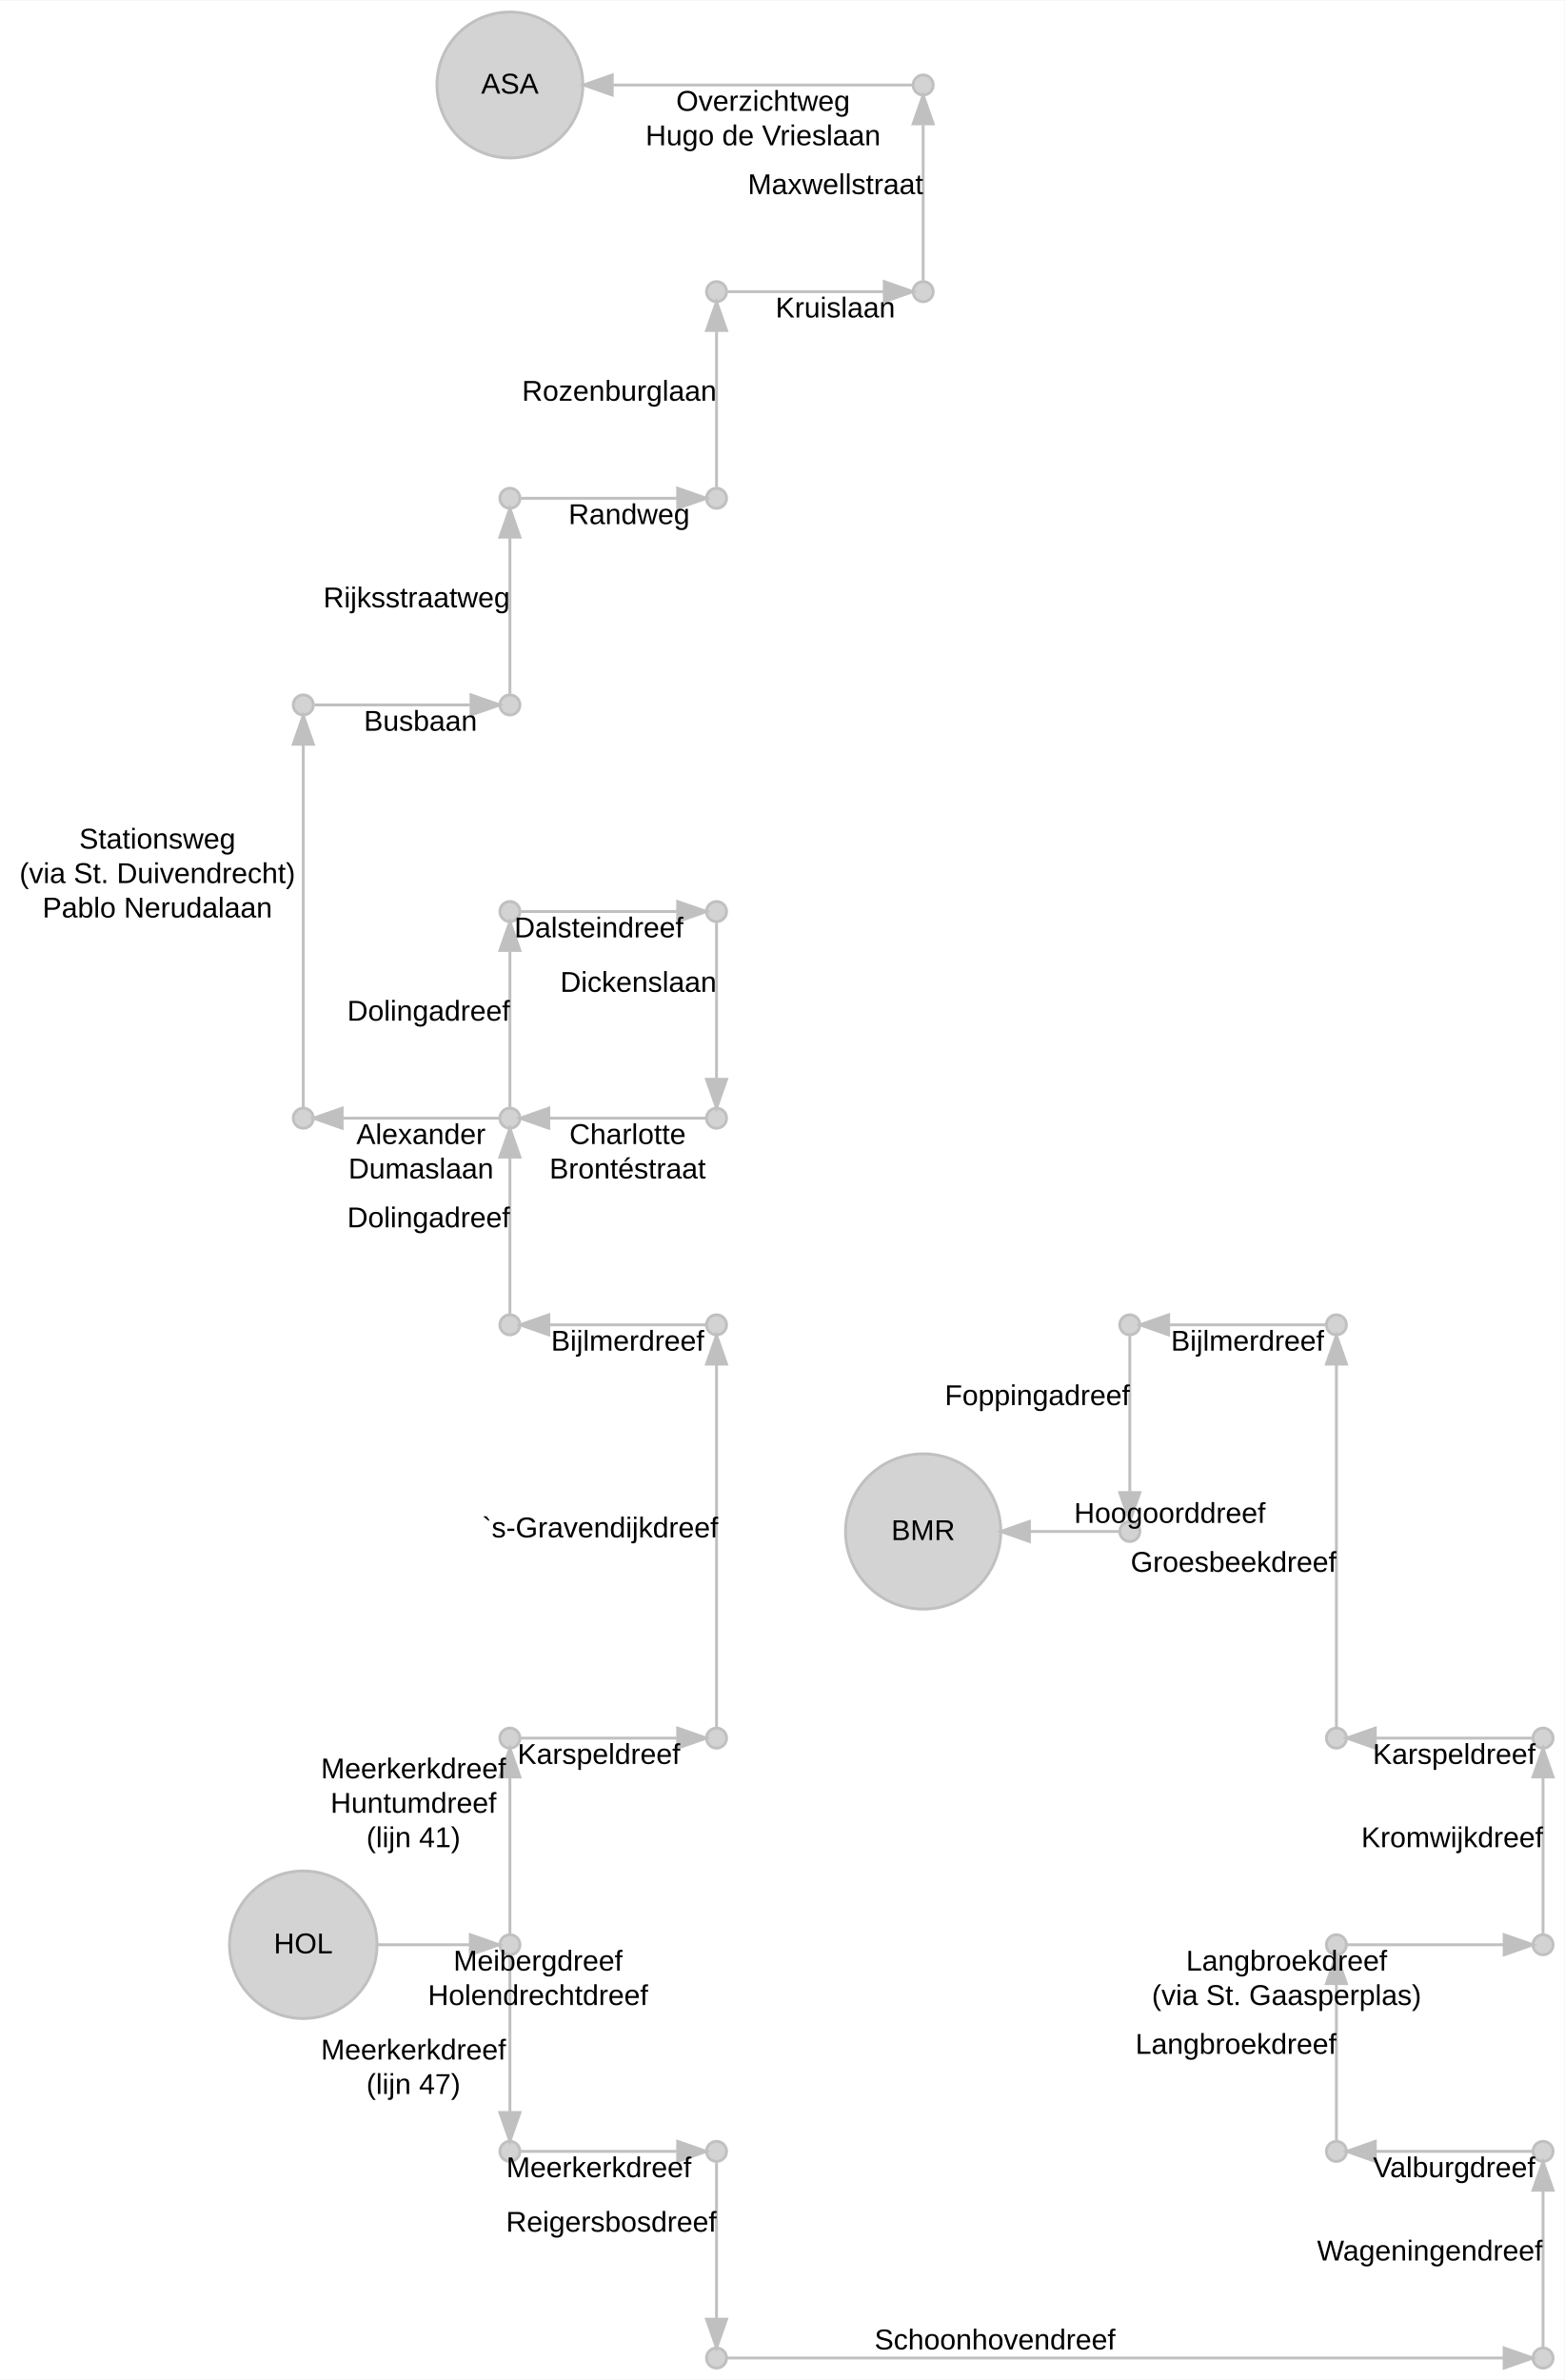
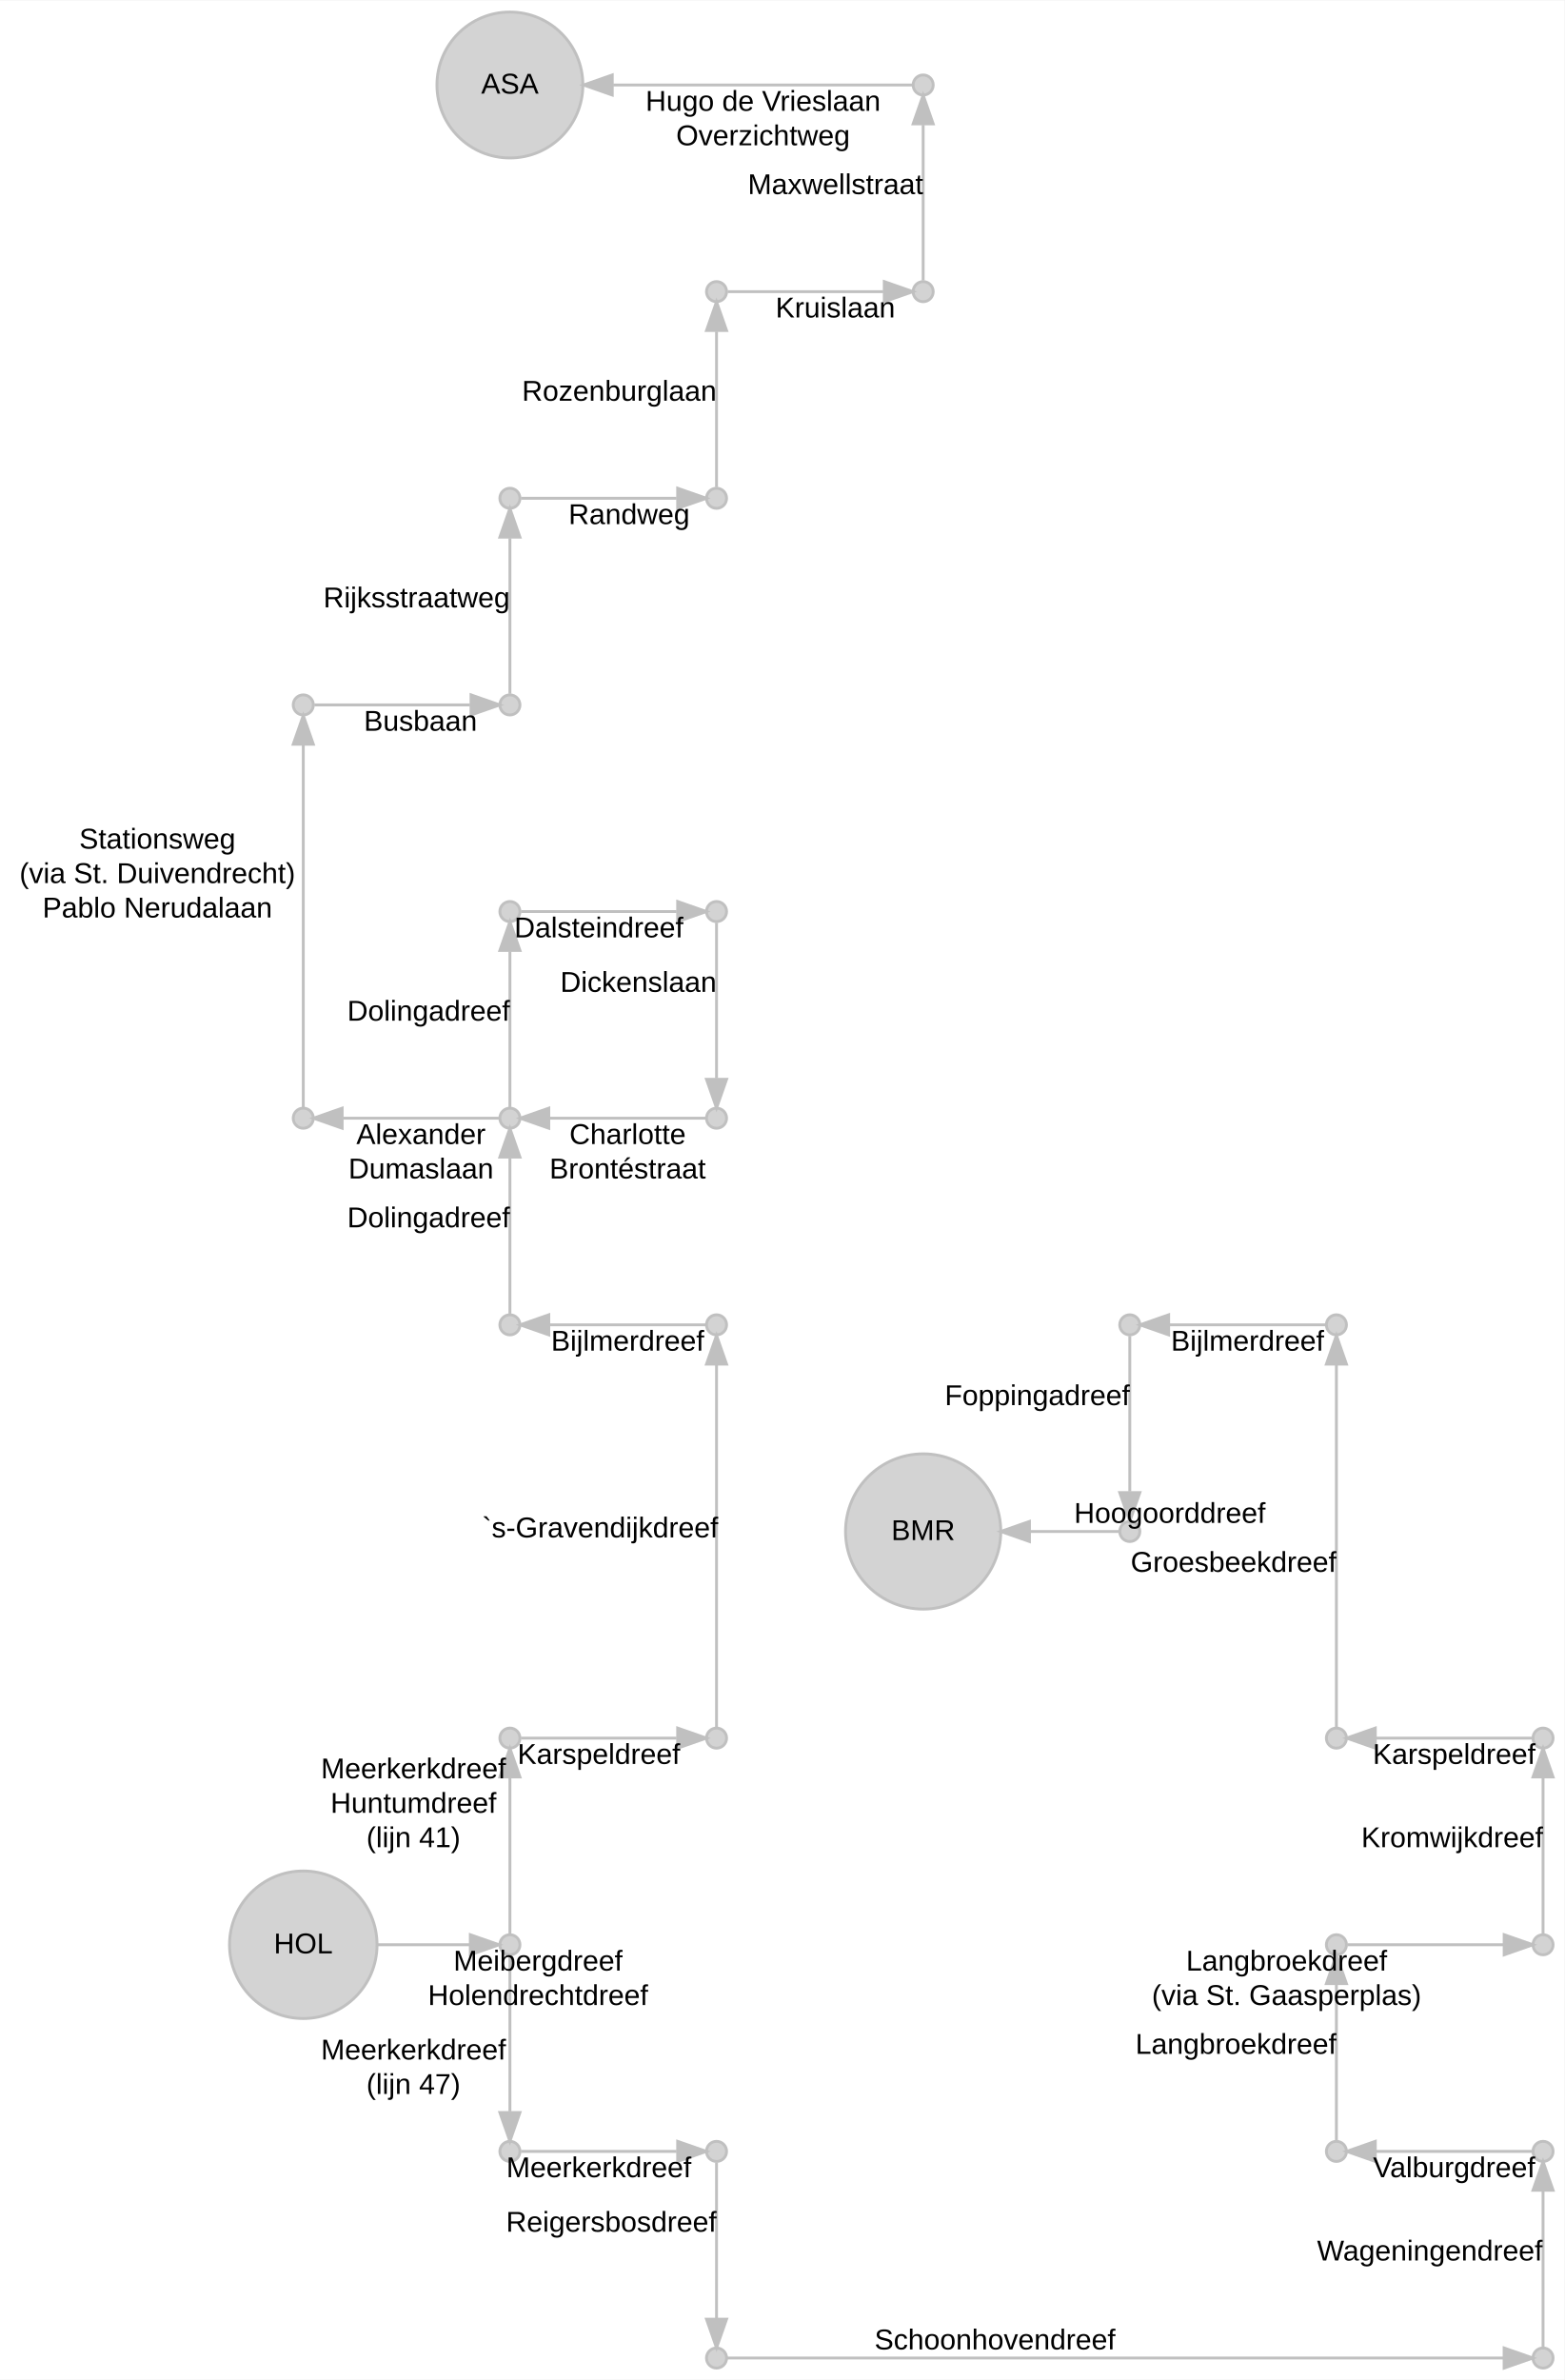
<svg xmlns="http://www.w3.org/2000/svg" width="545pt" height="829pt" viewBox="0.00 0.00 545.18 828.96">
  <g id="graph0" class="graph" transform="scale(1 1) rotate(0) translate(4 824.9608)">
    <polygon fill="#ffffff" stroke="transparent" points="-4,4 -4,-824.961 541.179,-824.961 541.179,4 -4,4" />
    <g id="node1" class="node">
      <ellipse fill="#d3d3d3" stroke="#c0c0c0" cx="173.679" cy="-795.5" rx="25.422" ry="25.422" />
      <text text-anchor="middle" x="173.679" y="-792.5" font-family="Arial" font-size="10.00" fill="#000000">ASA</text>
    </g>
    <g id="node2" class="node">
      <ellipse fill="#d3d3d3" stroke="#c0c0c0" cx="317.679" cy="-795.5" rx="3.5" ry="3.5" />
    </g>
    <g id="edge1" class="edge">
      <path fill="none" stroke="#c0c0c0" d="M314.119,-795.5C299.929,-795.5 246.385,-795.5 209.668,-795.5" />
      <polygon fill="#c0c0c0" stroke="#c0c0c0" points="209.34,-792 199.34,-795.5 209.34,-799 209.34,-792" />
-       <text text-anchor="middle" x="261.894" y="-786.5" font-family="Arial" font-size="10.00" fill="#000000">Overzichtweg </text>
-       <text text-anchor="middle" x="261.894" y="-774.5" font-family="Arial" font-size="10.00" fill="#000000"> Hugo de Vrieslaan</text>
+       <text text-anchor="middle" x="261.894" y="-786.5" font-family="Arial" font-size="10.00" fill="#000000">Hugo de Vrieslaan </text>
+       <text text-anchor="middle" x="261.894" y="-774.5" font-family="Arial" font-size="10.00" fill="#000000"> Overzichtweg</text>
    </g>
    <g id="node3" class="node">
      <ellipse fill="#d3d3d3" stroke="#c0c0c0" cx="317.679" cy="-723.5" rx="3.5" ry="3.5" />
    </g>
    <g id="edge2" class="edge">
      <path fill="none" stroke="#c0c0c0" d="M317.679,-727.371C317.679,-737.426 317.679,-764.759 317.679,-781.59" />
      <polygon fill="#c0c0c0" stroke="#c0c0c0" points="314.179,-781.954 317.679,-791.954 321.179,-781.954 314.179,-781.954" />
      <text text-anchor="middle" x="287.125" y="-757.481" font-family="Arial" font-size="10.00" fill="#000000">Maxwellstraat</text>
    </g>
    <g id="node4" class="node">
      <ellipse fill="#d3d3d3" stroke="#c0c0c0" cx="245.679" cy="-723.5" rx="3.5" ry="3.5" />
    </g>
    <g id="edge3" class="edge">
      <path fill="none" stroke="#c0c0c0" d="M249.55,-723.5C259.605,-723.5 286.938,-723.5 303.769,-723.5" />
      <polygon fill="#c0c0c0" stroke="#c0c0c0" points="304.133,-727 314.133,-723.5 304.133,-720 304.133,-727" />
      <text text-anchor="middle" x="287.078" y="-714.5" font-family="Arial" font-size="10.00" fill="#000000">Kruislaan</text>
    </g>
    <g id="node5" class="node">
      <ellipse fill="#d3d3d3" stroke="#c0c0c0" cx="245.679" cy="-651.5" rx="3.5" ry="3.5" />
    </g>
    <g id="edge4" class="edge">
      <path fill="none" stroke="#c0c0c0" d="M245.679,-655.371C245.679,-665.426 245.679,-692.759 245.679,-709.59" />
      <polygon fill="#c0c0c0" stroke="#c0c0c0" points="242.179,-709.954 245.679,-719.954 249.179,-709.954 242.179,-709.954" />
      <text text-anchor="middle" x="211.78" y="-685.481" font-family="Arial" font-size="10.00" fill="#000000">Rozenburglaan</text>
    </g>
    <g id="node6" class="node">
      <ellipse fill="#d3d3d3" stroke="#c0c0c0" cx="173.679" cy="-651.5" rx="3.5" ry="3.5" />
    </g>
    <g id="edge5" class="edge">
      <path fill="none" stroke="#c0c0c0" d="M177.55,-651.5C187.605,-651.5 214.938,-651.5 231.769,-651.5" />
      <polygon fill="#c0c0c0" stroke="#c0c0c0" points="232.133,-655 242.133,-651.5 232.133,-648 232.133,-655" />
      <text text-anchor="middle" x="215.218" y="-642.5" font-family="Arial" font-size="10.00" fill="#000000">Randweg</text>
    </g>
    <g id="node7" class="node">
      <ellipse fill="#d3d3d3" stroke="#c0c0c0" cx="173.679" cy="-579.5" rx="3.5" ry="3.5" />
    </g>
    <g id="edge6" class="edge">
      <path fill="none" stroke="#c0c0c0" d="M173.679,-583.371C173.679,-593.426 173.679,-620.759 173.679,-637.59" />
      <polygon fill="#c0c0c0" stroke="#c0c0c0" points="170.179,-637.954 173.679,-647.954 177.179,-637.954 170.179,-637.954" />
      <text text-anchor="middle" x="141.179" y="-613.481" font-family="Arial" font-size="10.00" fill="#000000">Rijksstraatweg</text>
    </g>
    <g id="node8" class="node">
      <ellipse fill="#d3d3d3" stroke="#c0c0c0" cx="101.679" cy="-579.5" rx="3.5" ry="3.5" />
    </g>
    <g id="edge7" class="edge">
      <path fill="none" stroke="#c0c0c0" d="M105.55,-579.5C115.605,-579.5 142.938,-579.5 159.769,-579.5" />
      <polygon fill="#c0c0c0" stroke="#c0c0c0" points="160.133,-583 170.133,-579.5 160.133,-576 160.133,-583" />
      <text text-anchor="middle" x="142.526" y="-570.5" font-family="Arial" font-size="10.00" fill="#000000">Busbaan</text>
    </g>
    <g id="node9" class="node">
      <ellipse fill="#d3d3d3" stroke="#c0c0c0" cx="101.679" cy="-435.5" rx="3.5" ry="3.5" />
    </g>
    <g id="edge8" class="edge">
      <path fill="none" stroke="#c0c0c0" d="M101.679,-439.06C101.679,-456.571 101.679,-534.008 101.679,-565.803" />
      <polygon fill="#c0c0c0" stroke="#c0c0c0" points="98.179,-565.805 101.679,-575.805 105.179,-565.805 98.179,-565.805" />
      <text text-anchor="middle" x="50.84" y="-529.431" font-family="Arial" font-size="10.00" fill="#000000">Stationsweg </text>
      <text text-anchor="middle" x="50.84" y="-517.431" font-family="Arial" font-size="10.00" fill="#000000"> (via St. Duivendrecht) </text>
      <text text-anchor="middle" x="50.84" y="-505.431" font-family="Arial" font-size="10.00" fill="#000000"> Pablo Nerudalaan</text>
    </g>
    <g id="node10" class="node">
      <ellipse fill="#d3d3d3" stroke="#c0c0c0" cx="173.679" cy="-435.5" rx="3.5" ry="3.5" />
    </g>
    <g id="edge9" class="edge">
      <path fill="none" stroke="#c0c0c0" d="M169.808,-435.5C159.753,-435.5 132.42,-435.5 115.589,-435.5" />
      <polygon fill="#c0c0c0" stroke="#c0c0c0" points="115.225,-432 105.225,-435.5 115.225,-439 115.225,-432" />
      <text text-anchor="middle" x="142.698" y="-426.5" font-family="Arial" font-size="10.00" fill="#000000">Alexander </text>
      <text text-anchor="middle" x="142.698" y="-414.5" font-family="Arial" font-size="10.00" fill="#000000"> Dumaslaan</text>
    </g>
    <g id="node13" class="node">
      <ellipse fill="#d3d3d3" stroke="#c0c0c0" cx="173.679" cy="-507.5" rx="3.5" ry="3.5" />
    </g>
    <g id="edge13" class="edge">
      <path fill="none" stroke="#c0c0c0" d="M173.679,-439.371C173.679,-449.426 173.679,-476.759 173.679,-493.59" />
      <polygon fill="#c0c0c0" stroke="#c0c0c0" points="170.179,-493.954 173.679,-503.954 177.179,-493.954 170.179,-493.954" />
      <text text-anchor="middle" x="145.34" y="-469.481" font-family="Arial" font-size="10.00" fill="#000000">Dolingadreef</text>
    </g>
    <g id="node11" class="node">
      <ellipse fill="#d3d3d3" stroke="#c0c0c0" cx="245.679" cy="-435.5" rx="3.5" ry="3.5" />
    </g>
    <g id="edge10" class="edge">
      <path fill="none" stroke="#c0c0c0" d="M241.808,-435.5C231.753,-435.5 204.42,-435.5 187.589,-435.5" />
      <polygon fill="#c0c0c0" stroke="#c0c0c0" points="187.225,-432 177.225,-435.5 187.225,-439 187.225,-432" />
      <text text-anchor="middle" x="214.698" y="-426.5" font-family="Arial" font-size="10.00" fill="#000000">Charlotte </text>
      <text text-anchor="middle" x="214.698" y="-414.5" font-family="Arial" font-size="10.00" fill="#000000"> Brontéstraat</text>
    </g>
    <g id="node12" class="node">
      <ellipse fill="#d3d3d3" stroke="#c0c0c0" cx="245.679" cy="-507.5" rx="3.5" ry="3.5" />
    </g>
    <g id="edge11" class="edge">
      <path fill="none" stroke="#c0c0c0" d="M245.679,-503.629C245.679,-493.574 245.679,-466.241 245.679,-449.41" />
      <polygon fill="#c0c0c0" stroke="#c0c0c0" points="249.179,-449.046 245.679,-439.046 242.179,-449.046 249.179,-449.046" />
      <text text-anchor="middle" x="218.453" y="-479.519" font-family="Arial" font-size="10.00" fill="#000000">Dickenslaan</text>
    </g>
    <g id="edge12" class="edge">
      <path fill="none" stroke="#c0c0c0" d="M177.55,-507.5C187.605,-507.5 214.938,-507.5 231.769,-507.5" />
      <polygon fill="#c0c0c0" stroke="#c0c0c0" points="232.133,-511 242.133,-507.5 232.133,-504 232.133,-511" />
      <text text-anchor="middle" x="204.66" y="-498.5" font-family="Arial" font-size="10.00" fill="#000000">Dalsteindreef</text>
    </g>
    <g id="node14" class="node">
      <ellipse fill="#d3d3d3" stroke="#c0c0c0" cx="173.679" cy="-363.5" rx="3.5" ry="3.5" />
    </g>
    <g id="edge14" class="edge">
      <path fill="none" stroke="#c0c0c0" d="M173.679,-367.371C173.679,-377.426 173.679,-404.759 173.679,-421.59" />
      <polygon fill="#c0c0c0" stroke="#c0c0c0" points="170.179,-421.954 173.679,-431.954 177.179,-421.954 170.179,-421.954" />
      <text text-anchor="middle" x="145.34" y="-397.481" font-family="Arial" font-size="10.00" fill="#000000">Dolingadreef</text>
    </g>
    <g id="node15" class="node">
      <ellipse fill="#d3d3d3" stroke="#c0c0c0" cx="245.679" cy="-363.5" rx="3.5" ry="3.5" />
    </g>
    <g id="edge15" class="edge">
      <path fill="none" stroke="#c0c0c0" d="M241.808,-363.5C231.753,-363.5 204.42,-363.5 187.589,-363.5" />
      <polygon fill="#c0c0c0" stroke="#c0c0c0" points="187.225,-360 177.225,-363.5 187.225,-367 187.225,-360" />
      <text text-anchor="middle" x="214.698" y="-354.5" font-family="Arial" font-size="10.00" fill="#000000">Bijlmerdreef</text>
    </g>
    <g id="node16" class="node">
      <ellipse fill="#d3d3d3" stroke="#c0c0c0" cx="245.679" cy="-219.5" rx="3.5" ry="3.5" />
    </g>
    <g id="edge16" class="edge">
      <path fill="none" stroke="#c0c0c0" d="M245.679,-223.06C245.679,-240.571 245.679,-318.008 245.679,-349.803" />
      <polygon fill="#c0c0c0" stroke="#c0c0c0" points="242.179,-349.805 245.679,-359.805 249.179,-349.805 242.179,-349.805" />
      <text text-anchor="middle" x="205.121" y="-289.431" font-family="Arial" font-size="10.00" fill="#000000">`s-Gravendijkdreef</text>
    </g>
    <g id="node17" class="node">
      <ellipse fill="#d3d3d3" stroke="#c0c0c0" cx="173.679" cy="-219.5" rx="3.5" ry="3.5" />
    </g>
    <g id="edge17" class="edge">
      <path fill="none" stroke="#c0c0c0" d="M177.55,-219.5C187.605,-219.5 214.938,-219.5 231.769,-219.5" />
      <polygon fill="#c0c0c0" stroke="#c0c0c0" points="232.133,-223 242.133,-219.5 232.133,-216 232.133,-223" />
      <text text-anchor="middle" x="204.66" y="-210.5" font-family="Arial" font-size="10.00" fill="#000000">Karspeldreef</text>
    </g>
    <g id="node18" class="node">
      <ellipse fill="#d3d3d3" stroke="#c0c0c0" cx="173.679" cy="-147.5" rx="3.5" ry="3.5" />
    </g>
    <g id="edge18" class="edge">
      <path fill="none" stroke="#c0c0c0" d="M173.679,-151.371C173.679,-161.426 173.679,-188.759 173.679,-205.59" />
      <polygon fill="#c0c0c0" stroke="#c0c0c0" points="170.179,-205.954 173.679,-215.954 177.179,-205.954 170.179,-205.954" />
      <text text-anchor="middle" x="140.065" y="-205.481" font-family="Arial" font-size="10.00" fill="#000000">Meerkerkdreef </text>
      <text text-anchor="middle" x="140.065" y="-193.481" font-family="Arial" font-size="10.00" fill="#000000"> Huntumdreef </text>
      <text text-anchor="middle" x="140.065" y="-181.481" font-family="Arial" font-size="10.00" fill="#000000"> (lijn 41)</text>
    </g>
    <g id="node20" class="node">
      <ellipse fill="#d3d3d3" stroke="#c0c0c0" cx="173.679" cy="-75.5" rx="3.5" ry="3.5" />
    </g>
    <g id="edge20" class="edge">
      <path fill="none" stroke="#c0c0c0" d="M173.679,-143.629C173.679,-133.574 173.679,-106.241 173.679,-89.41" />
      <polygon fill="#c0c0c0" stroke="#c0c0c0" points="177.179,-89.046 173.679,-79.046 170.179,-89.046 177.179,-89.046" />
      <text text-anchor="middle" x="140.065" y="-107.519" font-family="Arial" font-size="10.00" fill="#000000">Meerkerkdreef </text>
      <text text-anchor="middle" x="140.065" y="-95.519" font-family="Arial" font-size="10.00" fill="#000000"> (lijn 47)</text>
    </g>
    <g id="node19" class="node">
      <ellipse fill="#d3d3d3" stroke="#c0c0c0" cx="101.679" cy="-147.5" rx="25.7" ry="25.7" />
      <text text-anchor="middle" x="101.679" y="-144.5" font-family="Arial" font-size="10.00" fill="#000000">HOL</text>
    </g>
    <g id="edge19" class="edge">
      <path fill="none" stroke="#c0c0c0" d="M127.673,-147.5C138.528,-147.5 150.702,-147.5 159.799,-147.5" />
      <polygon fill="#c0c0c0" stroke="#c0c0c0" points="159.884,-151 169.884,-147.5 159.884,-144 159.884,-151" />
      <text text-anchor="middle" x="183.468" y="-138.5" font-family="Arial" font-size="10.00" fill="#000000">Meibergdreef </text>
      <text text-anchor="middle" x="183.468" y="-126.5" font-family="Arial" font-size="10.00" fill="#000000"> Holendrechtdreef</text>
    </g>
    <g id="node21" class="node">
      <ellipse fill="#d3d3d3" stroke="#c0c0c0" cx="245.679" cy="-75.5" rx="3.5" ry="3.5" />
    </g>
    <g id="edge21" class="edge">
      <path fill="none" stroke="#c0c0c0" d="M177.55,-75.5C187.605,-75.5 214.938,-75.5 231.769,-75.5" />
      <polygon fill="#c0c0c0" stroke="#c0c0c0" points="232.133,-79 242.133,-75.5 232.133,-72 232.133,-79" />
      <text text-anchor="middle" x="204.66" y="-66.5" font-family="Arial" font-size="10.00" fill="#000000">Meerkerkdreef</text>
    </g>
    <g id="node22" class="node">
      <ellipse fill="#d3d3d3" stroke="#c0c0c0" cx="245.679" cy="-3.5" rx="3.5" ry="3.5" />
    </g>
    <g id="edge22" class="edge">
      <path fill="none" stroke="#c0c0c0" d="M245.679,-71.629C245.679,-61.574 245.679,-34.241 245.679,-17.41" />
      <polygon fill="#c0c0c0" stroke="#c0c0c0" points="249.179,-17.046 245.679,-7.046 242.179,-17.046 249.179,-17.046" />
      <text text-anchor="middle" x="209.006" y="-47.519" font-family="Arial" font-size="10.00" fill="#000000">Reigersbosdreef</text>
    </g>
    <g id="node23" class="node">
      <ellipse fill="#d3d3d3" stroke="#c0c0c0" cx="533.679" cy="-3.5" rx="3.5" ry="3.5" />
    </g>
    <g id="edge23" class="edge">
      <path fill="none" stroke="#c0c0c0" d="M249.32,-3.5C277.954,-3.5 467.162,-3.5 519.998,-3.5" />
      <polygon fill="#c0c0c0" stroke="#c0c0c0" points="520.119,-7 530.119,-3.5 520.119,-0 520.119,-7" />
      <text text-anchor="middle" x="342.696" y="-6.5" font-family="Arial" font-size="10.00" fill="#000000">Schoonhovendreef</text>
    </g>
    <g id="node24" class="node">
      <ellipse fill="#d3d3d3" stroke="#c0c0c0" cx="533.679" cy="-75.5" rx="3.5" ry="3.5" />
    </g>
    <g id="edge24" class="edge">
      <path fill="none" stroke="#c0c0c0" d="M533.679,-7.371C533.679,-17.426 533.679,-44.759 533.679,-61.59" />
      <polygon fill="#c0c0c0" stroke="#c0c0c0" points="530.179,-61.954 533.679,-71.954 537.179,-61.954 530.179,-61.954" />
      <text text-anchor="middle" x="494.221" y="-37.481" font-family="Arial" font-size="10.00" fill="#000000">Wageningendreef</text>
    </g>
    <g id="node25" class="node">
      <ellipse fill="#d3d3d3" stroke="#c0c0c0" cx="461.679" cy="-75.5" rx="3.5" ry="3.5" />
    </g>
    <g id="edge25" class="edge">
      <path fill="none" stroke="#c0c0c0" d="M529.808,-75.5C519.753,-75.5 492.42,-75.5 475.589,-75.5" />
      <polygon fill="#c0c0c0" stroke="#c0c0c0" points="475.225,-72 465.225,-75.5 475.225,-79 475.225,-72" />
      <text text-anchor="middle" x="502.698" y="-66.5" font-family="Arial" font-size="10.00" fill="#000000">Valburgdreef</text>
    </g>
    <g id="node26" class="node">
      <ellipse fill="#d3d3d3" stroke="#c0c0c0" cx="461.679" cy="-147.5" rx="3.5" ry="3.5" />
    </g>
    <g id="edge26" class="edge">
      <path fill="none" stroke="#c0c0c0" d="M461.679,-79.371C461.679,-89.426 461.679,-116.759 461.679,-133.59" />
      <polygon fill="#c0c0c0" stroke="#c0c0c0" points="458.179,-133.954 461.679,-143.954 465.179,-133.954 458.179,-133.954" />
      <text text-anchor="middle" x="426.666" y="-109.481" font-family="Arial" font-size="10.00" fill="#000000">Langbroekdreef</text>
    </g>
    <g id="node27" class="node">
      <ellipse fill="#d3d3d3" stroke="#c0c0c0" cx="533.679" cy="-147.5" rx="3.5" ry="3.5" />
    </g>
    <g id="edge27" class="edge">
      <path fill="none" stroke="#c0c0c0" d="M465.55,-147.5C475.605,-147.5 502.938,-147.5 519.769,-147.5" />
      <polygon fill="#c0c0c0" stroke="#c0c0c0" points="520.133,-151 530.133,-147.5 520.133,-144 520.133,-151" />
      <text text-anchor="middle" x="444.319" y="-138.5" font-family="Arial" font-size="10.00" fill="#000000">Langbroekdreef </text>
      <text text-anchor="middle" x="444.319" y="-126.5" font-family="Arial" font-size="10.00" fill="#000000"> (via St. Gaasperplas)</text>
    </g>
    <g id="node28" class="node">
      <ellipse fill="#d3d3d3" stroke="#c0c0c0" cx="533.679" cy="-219.5" rx="3.5" ry="3.5" />
    </g>
    <g id="edge28" class="edge">
      <path fill="none" stroke="#c0c0c0" d="M533.679,-151.371C533.679,-161.426 533.679,-188.759 533.679,-205.59" />
      <polygon fill="#c0c0c0" stroke="#c0c0c0" points="530.179,-205.954 533.679,-215.954 537.179,-205.954 530.179,-205.954" />
      <text text-anchor="middle" x="502.015" y="-181.481" font-family="Arial" font-size="10.00" fill="#000000">Kromwijkdreef</text>
    </g>
    <g id="node29" class="node">
      <ellipse fill="#d3d3d3" stroke="#c0c0c0" cx="461.679" cy="-219.5" rx="3.5" ry="3.5" />
    </g>
    <g id="edge29" class="edge">
      <path fill="none" stroke="#c0c0c0" d="M529.808,-219.5C519.753,-219.5 492.42,-219.5 475.589,-219.5" />
      <polygon fill="#c0c0c0" stroke="#c0c0c0" points="475.225,-216 465.225,-219.5 475.225,-223 475.225,-216" />
      <text text-anchor="middle" x="502.698" y="-210.5" font-family="Arial" font-size="10.00" fill="#000000">Karspeldreef</text>
    </g>
    <g id="node30" class="node">
      <ellipse fill="#d3d3d3" stroke="#c0c0c0" cx="461.679" cy="-363.5" rx="3.5" ry="3.5" />
    </g>
    <g id="edge30" class="edge">
      <path fill="none" stroke="#c0c0c0" d="M461.679,-223.06C461.679,-240.571 461.679,-318.008 461.679,-349.803" />
      <polygon fill="#c0c0c0" stroke="#c0c0c0" points="458.179,-349.805 461.679,-359.805 465.179,-349.805 458.179,-349.805" />
      <text text-anchor="middle" x="425.835" y="-277.431" font-family="Arial" font-size="10.00" fill="#000000">Groesbeekdreef</text>
    </g>
    <g id="node31" class="node">
      <ellipse fill="#d3d3d3" stroke="#c0c0c0" cx="389.679" cy="-363.5" rx="3.5" ry="3.5" />
    </g>
    <g id="edge31" class="edge">
      <path fill="none" stroke="#c0c0c0" d="M457.808,-363.5C447.753,-363.5 420.42,-363.5 403.589,-363.5" />
      <polygon fill="#c0c0c0" stroke="#c0c0c0" points="403.225,-360 393.225,-363.5 403.225,-367 403.225,-360" />
      <text text-anchor="middle" x="430.698" y="-354.5" font-family="Arial" font-size="10.00" fill="#000000">Bijlmerdreef</text>
    </g>
    <g id="node32" class="node">
      <ellipse fill="#d3d3d3" stroke="#c0c0c0" cx="389.679" cy="-291.5" rx="3.5" ry="3.5" />
    </g>
    <g id="edge32" class="edge">
      <path fill="none" stroke="#c0c0c0" d="M389.679,-359.629C389.679,-349.574 389.679,-322.241 389.679,-305.41" />
      <polygon fill="#c0c0c0" stroke="#c0c0c0" points="393.179,-305.046 389.679,-295.046 386.179,-305.046 393.179,-305.046" />
      <text text-anchor="middle" x="357.445" y="-335.519" font-family="Arial" font-size="10.00" fill="#000000">Foppingadreef</text>
    </g>
    <g id="node33" class="node">
      <ellipse fill="#d3d3d3" stroke="#c0c0c0" cx="317.679" cy="-291.5" rx="27.047" ry="27.047" />
      <text text-anchor="middle" x="317.679" y="-288.5" font-family="Arial" font-size="10.00" fill="#000000">BMR</text>
    </g>
    <g id="edge33" class="edge">
      <path fill="none" stroke="#c0c0c0" d="M385.808,-291.5C379.723,-291.5 367.312,-291.5 354.73,-291.5" />
      <polygon fill="#c0c0c0" stroke="#c0c0c0" points="354.72,-288 344.72,-291.5 354.72,-295 354.72,-288" />
      <text text-anchor="middle" x="403.612" y="-294.5" font-family="Arial" font-size="10.00" fill="#000000">Hoogoorddreef</text>
    </g>
  </g>
</svg>
